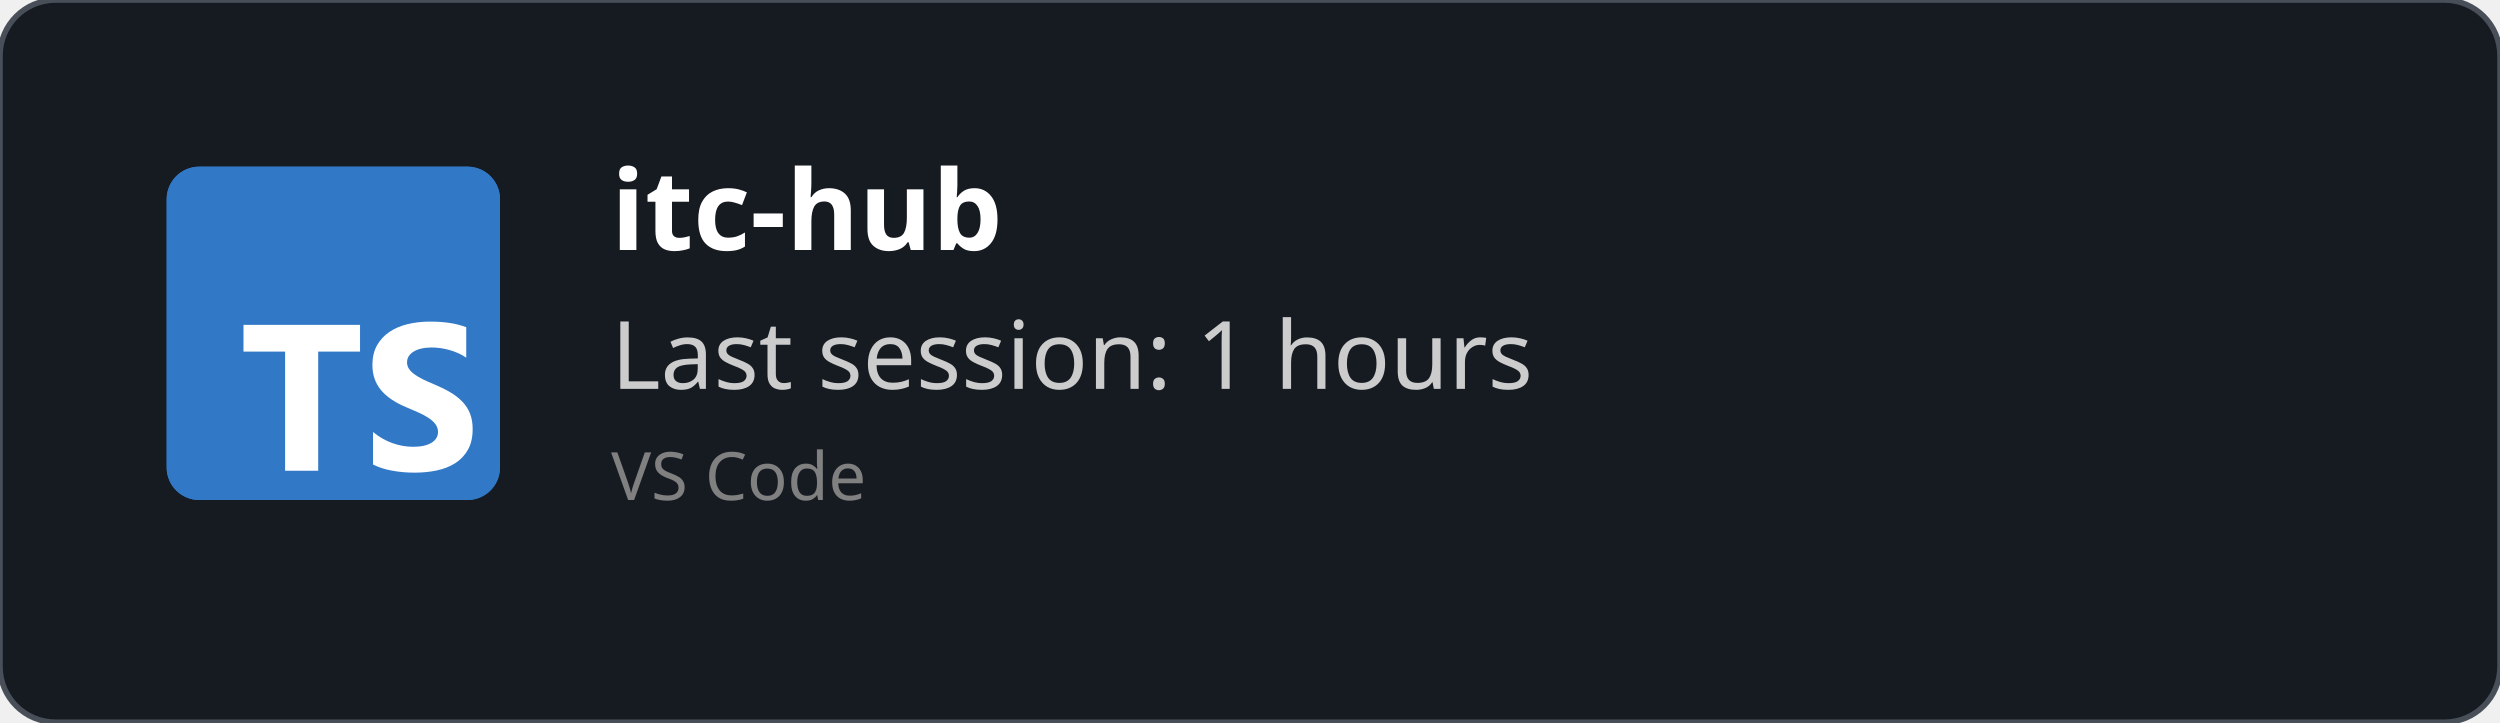
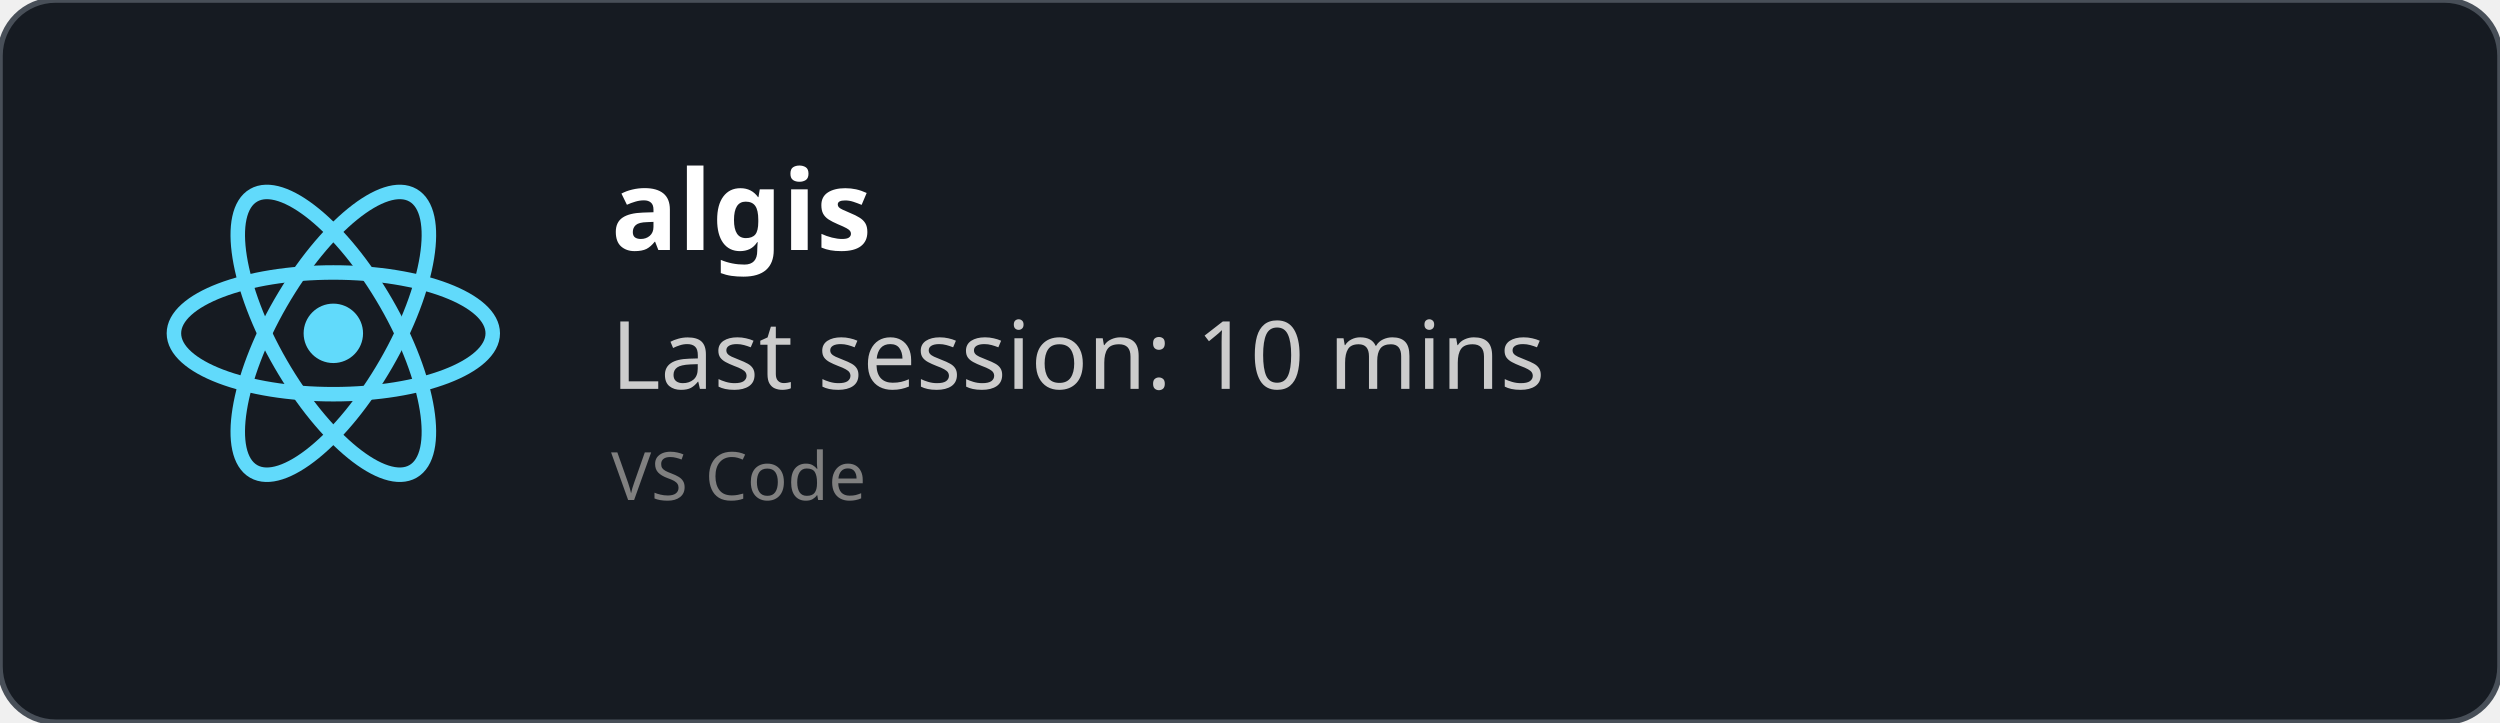
<svg xmlns="http://www.w3.org/2000/svg" width="450" height="130" viewBox="0 0 450 130" fill="none" role="img">
  <style>
    *{
        font-family: 'Segoe UI', Ubuntu, monospace
    }
    </style>
  <defs>
    <clipPath id="horizontalClip" x="20" y="20" width="500" height="200">
      <rect x="90" y="20" width="300" height="50" />
    </clipPath>
  </defs>
  <rect width="450" height="130" fill="rgba(22,27,34)" stroke="#484f58" stroke-width="1" fill-opacity="1" stroke-opacity="1" x="0" y="0" rx="10px" ry="10px">
    </rect>
-   <svg fill="none" height="60" viewBox="0 0 512 512" width="60" x="30" y="30">
-     <rect fill="#3178c6" height="512" rx="50" width="512" />
-     <rect fill="#3178c6" height="512" rx="50" width="512" />
-     <path clip-rule="evenodd" d="m316.939 407.424v50.061c8.138 4.172 17.763 7.3 28.875 9.386s22.823 3.129 35.135 3.129c11.999 0 23.397-1.147 34.196-3.442 10.799-2.294 20.268-6.075 28.406-11.342 8.138-5.266 14.581-12.15 19.328-20.65s7.121-19.007 7.121-31.522c0-9.074-1.356-17.026-4.069-23.857s-6.625-12.906-11.738-18.225c-5.112-5.319-11.242-10.091-18.389-14.315s-15.207-8.213-24.18-11.967c-6.573-2.712-12.468-5.345-17.685-7.9-5.217-2.556-9.651-5.163-13.303-7.822-3.652-2.66-6.469-5.476-8.451-8.448-1.982-2.973-2.974-6.336-2.974-10.091 0-3.441.887-6.544 2.661-9.308s4.278-5.136 7.512-7.118c3.235-1.981 7.199-3.52 11.894-4.615 4.696-1.095 9.912-1.642 15.651-1.642 4.173 0 8.581.313 13.224.938 4.643.626 9.312 1.591 14.008 2.894 4.695 1.304 9.259 2.947 13.694 4.928 4.434 1.982 8.529 4.276 12.285 6.884v-46.776c-7.616-2.92-15.937-5.084-24.962-6.492s-19.381-2.112-31.066-2.112c-11.895 0-23.163 1.278-33.805 3.833s-20.006 6.544-28.093 11.967c-8.086 5.424-14.476 12.333-19.171 20.729-4.695 8.395-7.043 18.433-7.043 30.114 0 14.914 4.304 27.638 12.912 38.172 8.607 10.533 21.675 19.45 39.204 26.751 6.886 2.816 13.303 5.579 19.25 8.291s11.086 5.528 15.415 8.448c4.33 2.92 7.747 6.101 10.252 9.543 2.504 3.441 3.756 7.352 3.756 11.733 0 3.233-.783 6.231-2.348 8.995s-3.939 5.162-7.121 7.196-7.147 3.624-11.894 4.771c-4.748 1.148-10.303 1.721-16.668 1.721-10.851 0-21.597-1.903-32.24-5.71-10.642-3.806-20.502-9.516-29.579-17.13zm-84.159-123.342h64.22v-41.082h-179v41.082h63.906v182.918h50.874z" fill="#fff" fill-rule="evenodd" />
+   <svg height="60" width="60" x="30" y="30" viewBox="-11.5 -10.232 23 20.463">
+     <circle cx="0" cy="0" r="2.05" fill="#61dafb" />
+     <g stroke="#61dafb" stroke-width="1" fill="none">
+       <ellipse rx="11" ry="4.2" />
+       <ellipse rx="11" ry="4.2" transform="rotate(60)" />
+       <ellipse rx="11" ry="4.2" transform="rotate(120)" />
+     </g>
  </svg>
  <text x="110" y="45" font-size="20" clip-path="url(#horizontalClip)" font-weight="bold" font-family="Ubuntu" fill="white">
-     itc-hub
+     algis
    </text>
  <text x="110" y="70" font-size="17px" font-family="Ubuntu" fill="#ccc">
-     Last session: 1 hours
+     Last session: 10 mins
    </text>
  <text x="110" y="90" font-size="12px" font-family="Ubuntu" fill="grey">
    VS Code
    </text>
</svg>
